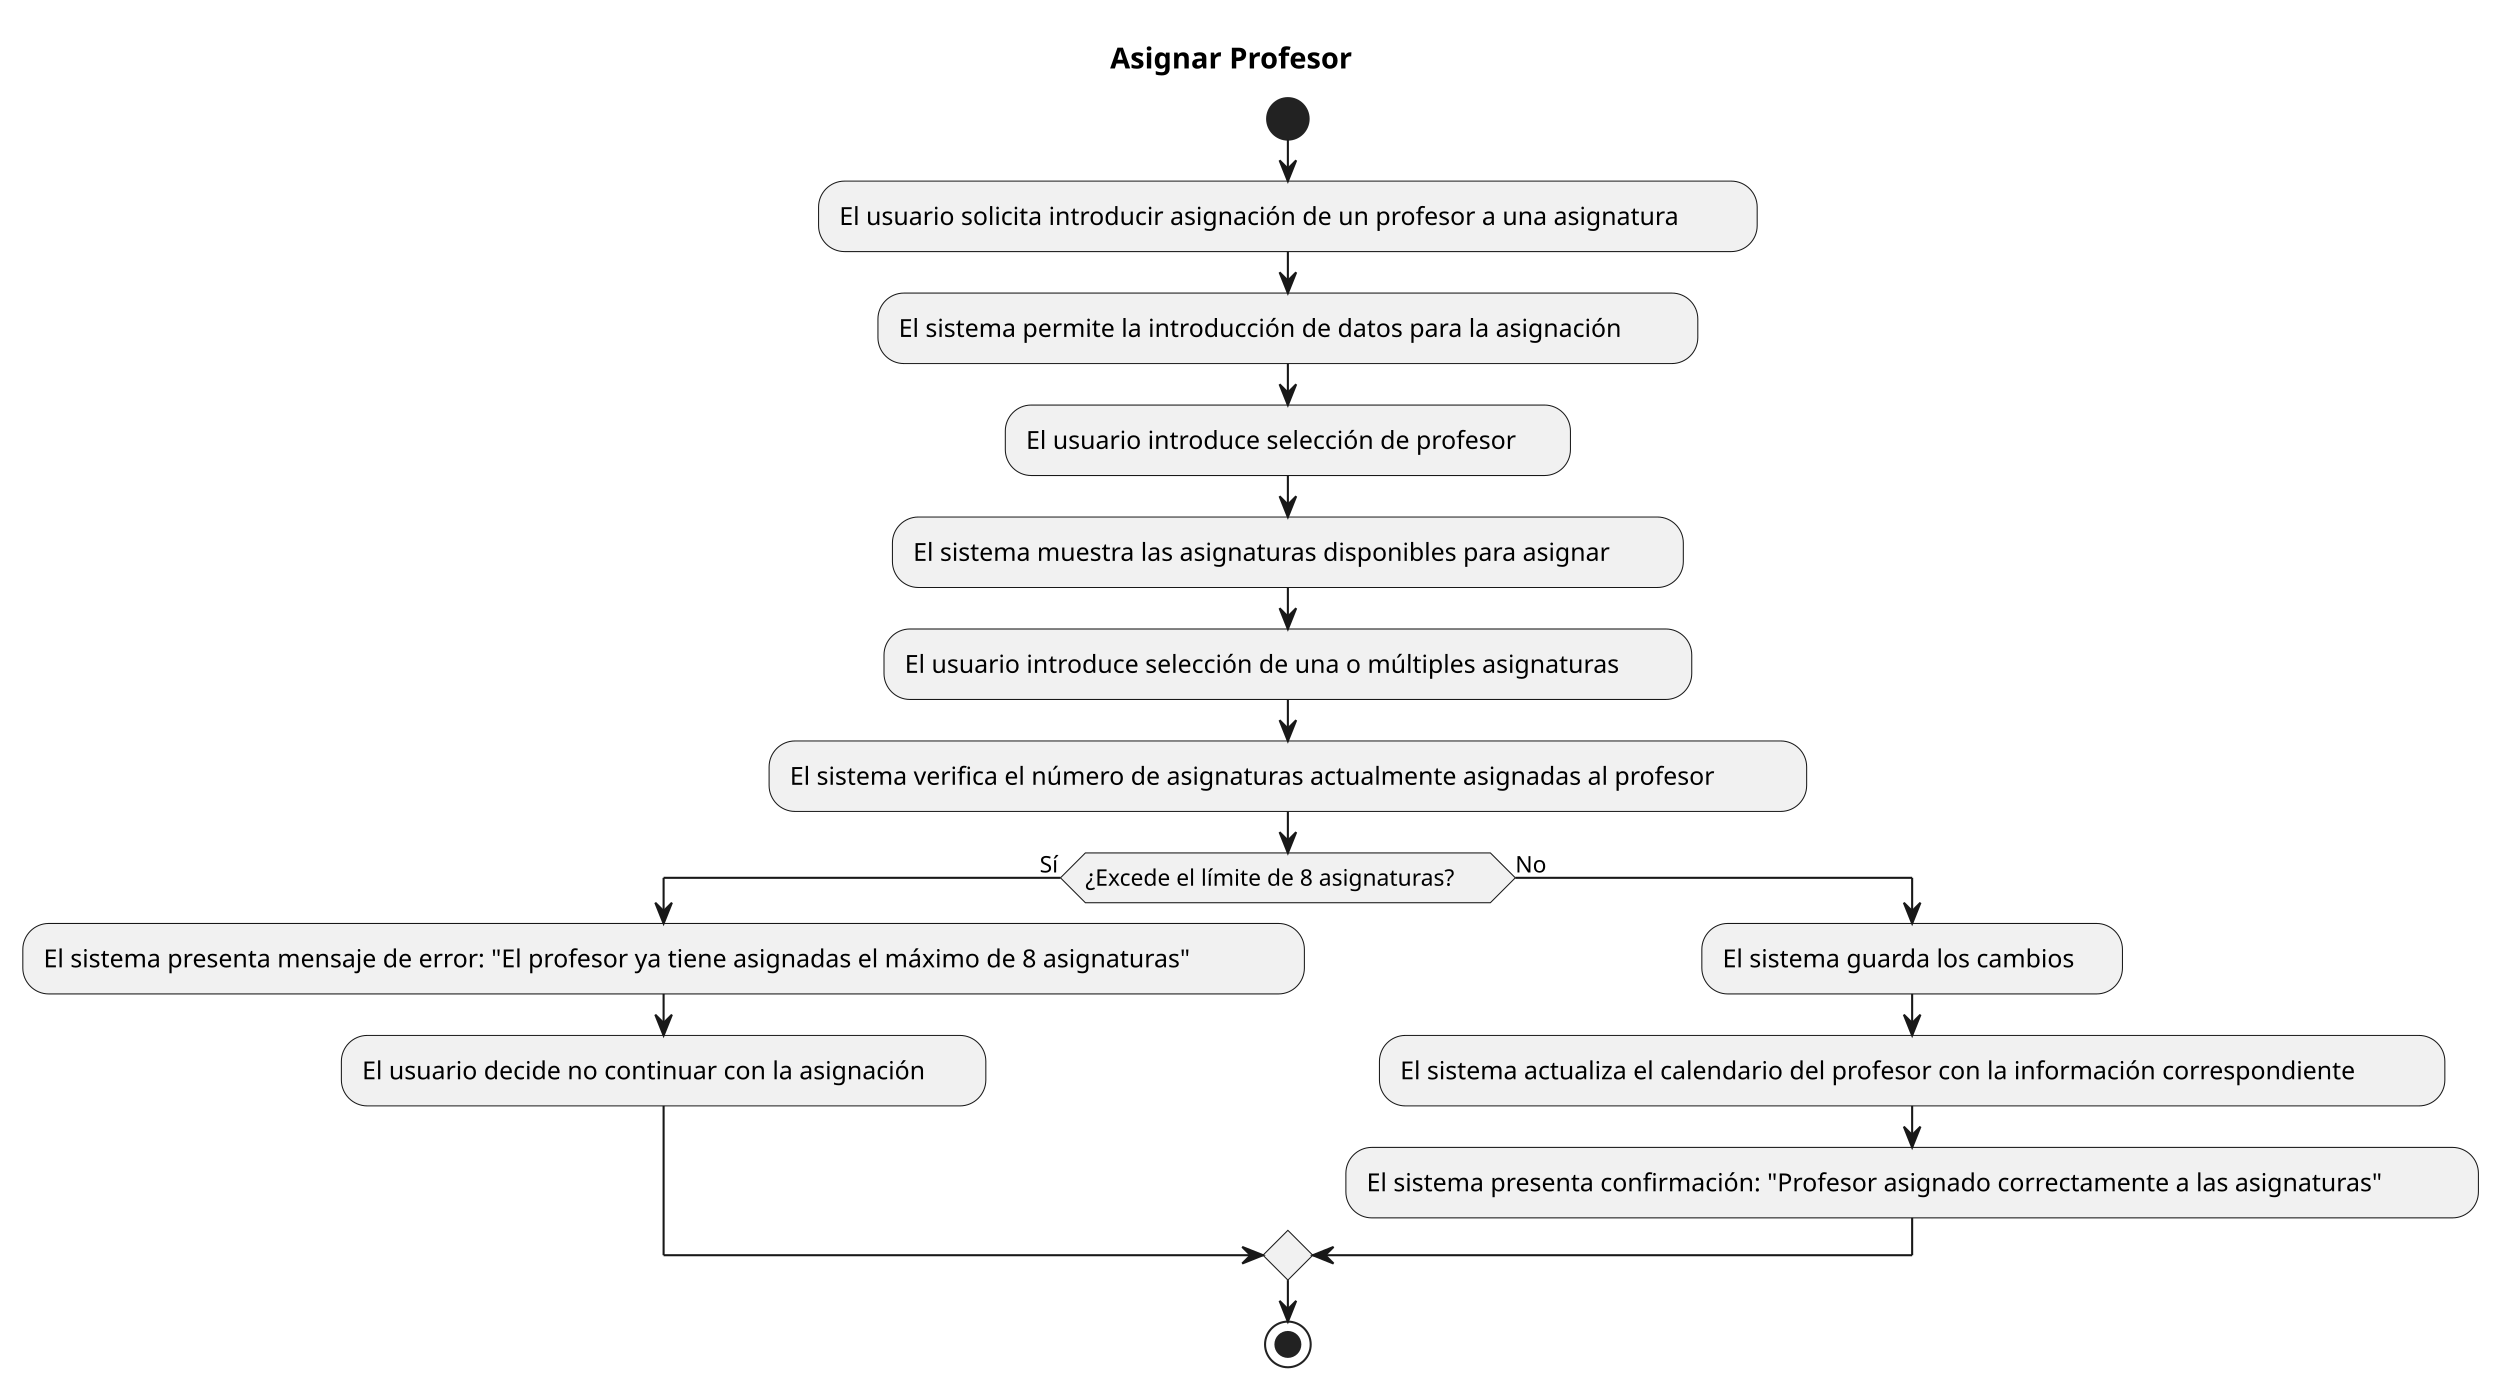
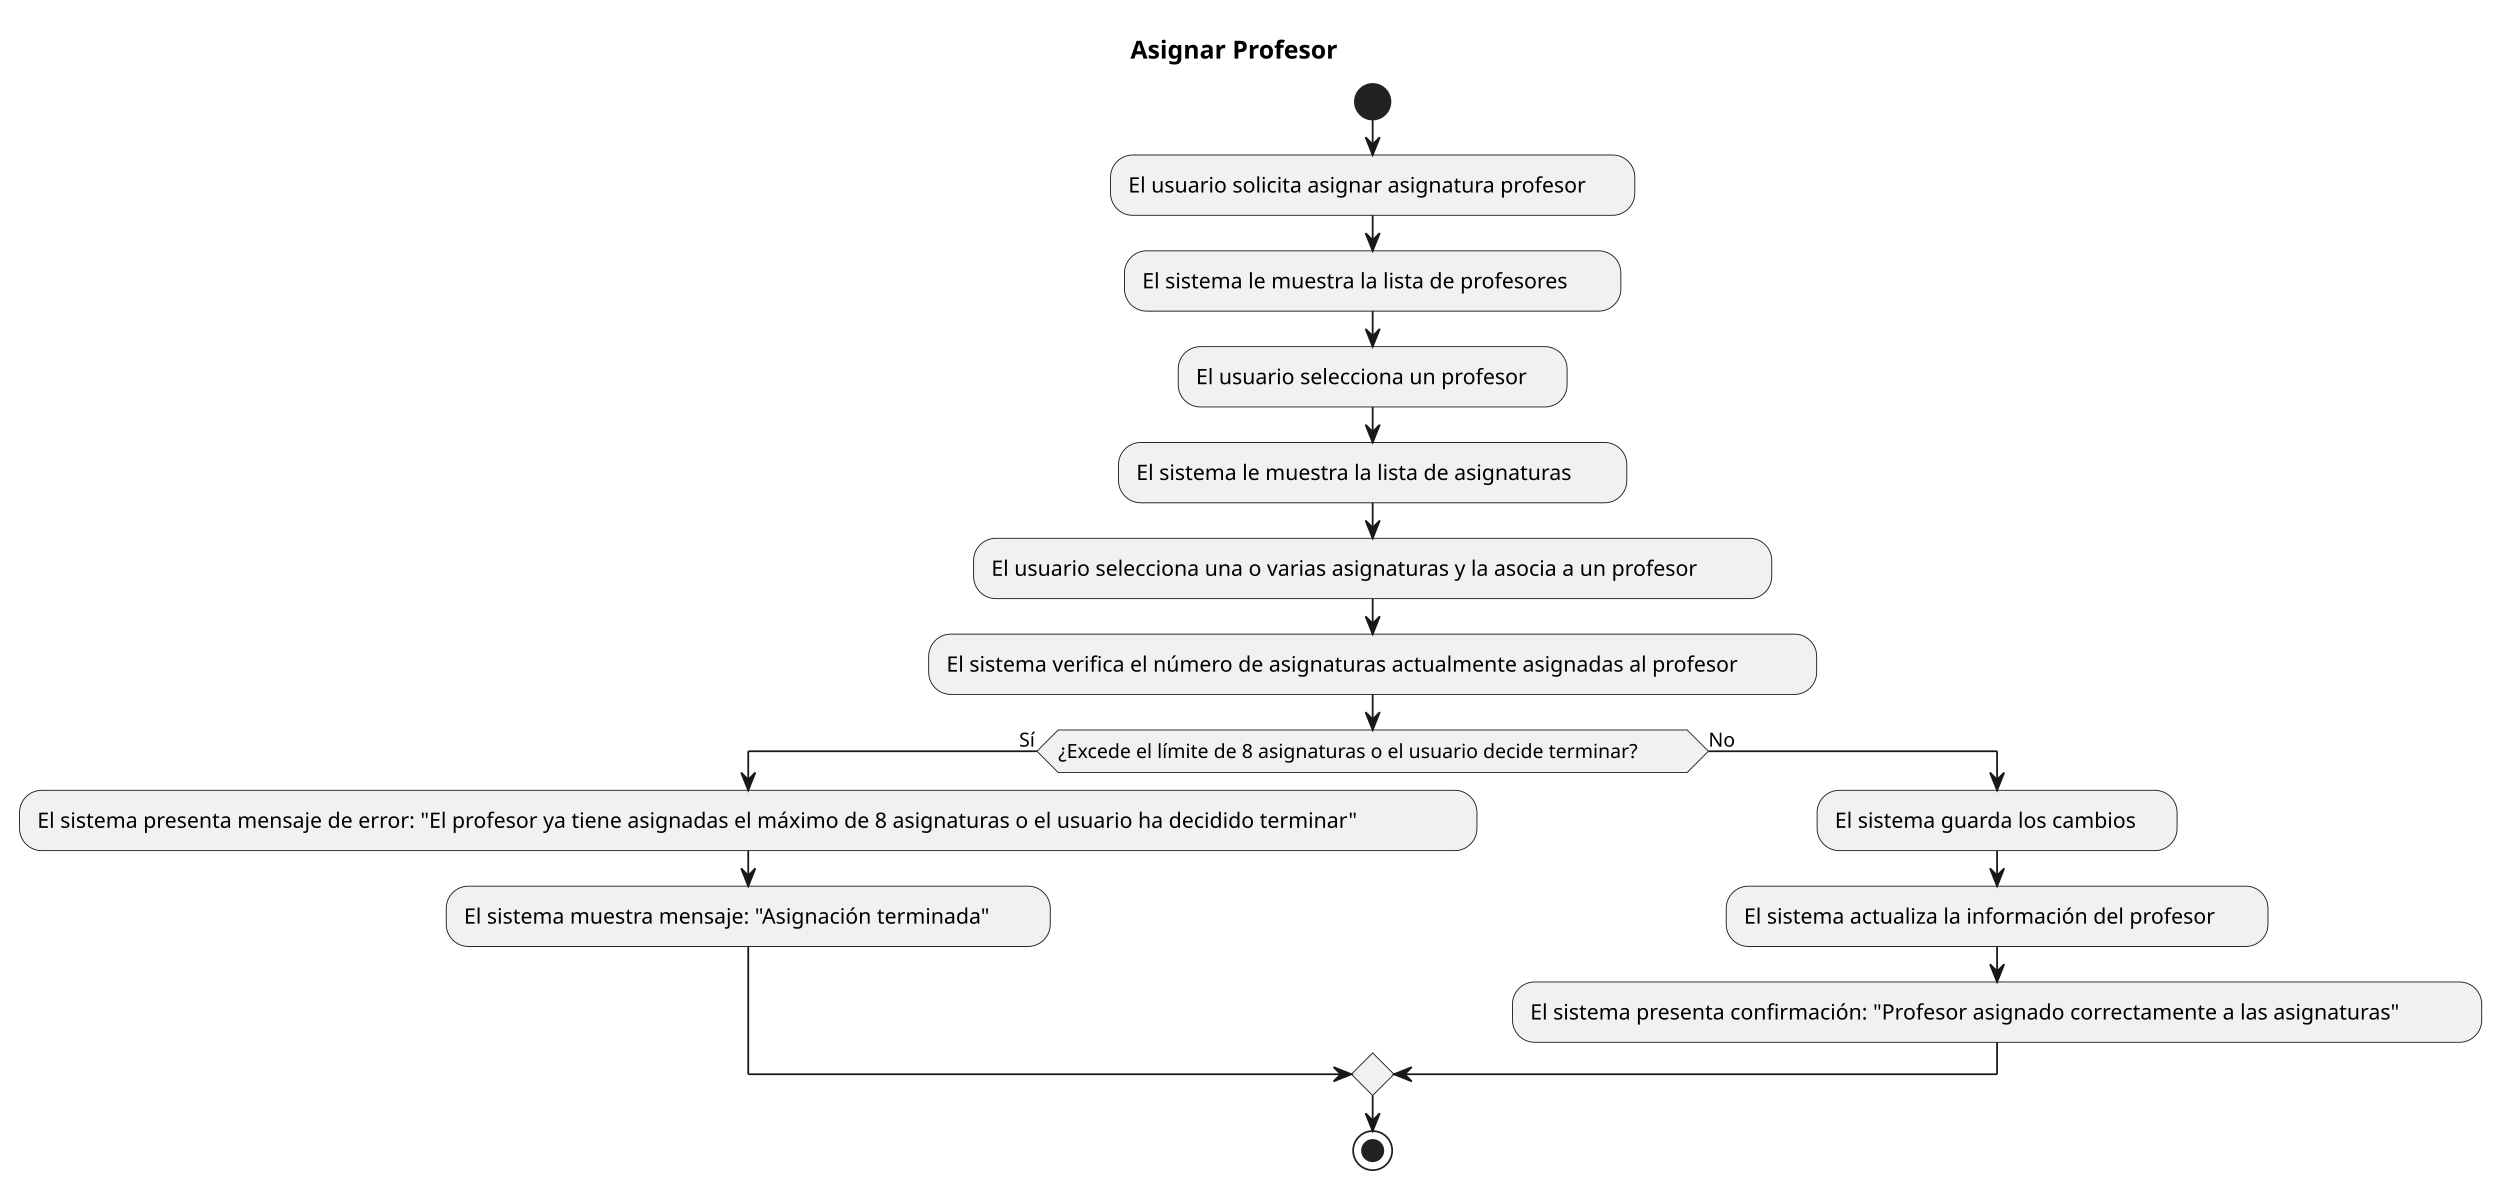
- <svg xmlns="http://www.w3.org/2000/svg" contentStyleType="text/css" height="670px" preserveAspectRatio="none" style="width:1205px;height:670px;background:#FFFFFF;" version="1.1" viewBox="0 0 1205 670" width="1205px" zoomAndPan="magnify">
+ <svg xmlns="http://www.w3.org/2000/svg" contentStyleType="text/css" height="670px" preserveAspectRatio="none" style="width:1408px;height:670px;background:#FFFFFF;" version="1.1" viewBox="0 0 1408 670" width="1408px" zoomAndPan="magnify">
  <defs />
  <g>
-     <text fill="#000000" font-family="sans-serif" font-size="14" font-weight="bold" lengthAdjust="spacing" textLength="132.405" x="535.094" y="32.995">Asignar Profesor</text>
-     <ellipse cx="620.756" cy="57.297" fill="#222222" rx="10" ry="10" style="stroke:#222222;stroke-width:1;" />
-     <rect fill="#F1F1F1" height="33.969" rx="12.5" ry="12.5" style="stroke:#181818;stroke-width:0.5;" width="452.41" x="394.551" y="87.297" />
-     <text fill="#000000" font-family="sans-serif" font-size="12" lengthAdjust="spacing" textLength="432.41" x="404.551" y="108.436">El usuario solicita introducir asignación de un profesor a una asignatura</text>
-     <rect fill="#F1F1F1" height="33.969" rx="12.5" ry="12.5" style="stroke:#181818;stroke-width:0.5;" width="395.176" x="423.168" y="141.266" />
-     <text fill="#000000" font-family="sans-serif" font-size="12" lengthAdjust="spacing" textLength="375.176" x="433.168" y="162.404">El sistema permite la introducción de datos para la asignación</text>
-     <rect fill="#F1F1F1" height="33.969" rx="12.5" ry="12.5" style="stroke:#181818;stroke-width:0.5;" width="272.393" x="484.56" y="195.234" />
-     <text fill="#000000" font-family="sans-serif" font-size="12" lengthAdjust="spacing" textLength="252.393" x="494.56" y="216.373">El usuario introduce selección de profesor</text>
-     <rect fill="#F1F1F1" height="33.969" rx="12.5" ry="12.5" style="stroke:#181818;stroke-width:0.5;" width="381.207" x="430.152" y="249.203" />
-     <text fill="#000000" font-family="sans-serif" font-size="12" lengthAdjust="spacing" textLength="361.207" x="440.152" y="270.342">El sistema muestra las asignaturas disponibles para asignar</text>
-     <rect fill="#F1F1F1" height="33.969" rx="12.5" ry="12.5" style="stroke:#181818;stroke-width:0.5;" width="389.334" x="426.089" y="303.172" />
-     <text fill="#000000" font-family="sans-serif" font-size="12" lengthAdjust="spacing" textLength="369.334" x="436.089" y="324.31">El usuario introduce selección de una o múltiples asignaturas</text>
-     <rect fill="#F1F1F1" height="33.969" rx="12.5" ry="12.5" style="stroke:#181818;stroke-width:0.5;" width="500.1" x="370.706" y="357.141" />
-     <text fill="#000000" font-family="sans-serif" font-size="12" lengthAdjust="spacing" textLength="480.1" x="380.706" y="378.279">El sistema verifica el número de asignaturas actualmente asignadas al profesor</text>
-     <polygon fill="#F1F1F1" points="523.144,411.109,718.367,411.109,730.367,423.109,718.367,435.109,523.144,435.109,511.144,423.109,523.144,411.109" style="stroke:#181818;stroke-width:0.5;" />
-     <text fill="#000000" font-family="sans-serif" font-size="11" lengthAdjust="spacing" textLength="195.223" x="523.144" y="426.918">¿Excede el límite de 8 asignaturas?</text>
-     <text fill="#000000" font-family="sans-serif" font-size="11" lengthAdjust="spacing" textLength="10.039" x="501.106" y="420.515">Sí</text>
-     <text fill="#000000" font-family="sans-serif" font-size="11" lengthAdjust="spacing" textLength="14.959" x="730.367" y="420.515">No</text>
-     <rect fill="#F1F1F1" height="33.969" rx="12.5" ry="12.5" style="stroke:#181818;stroke-width:0.5;" width="617.715" x="11" y="445.109" />
-     <text fill="#000000" font-family="sans-serif" font-size="12" lengthAdjust="spacing" textLength="597.715" x="21" y="466.248">El sistema presenta mensaje de error: "El profesor ya tiene asignadas el máximo de 8 asignaturas"</text>
-     <rect fill="#F1F1F1" height="33.969" rx="12.5" ry="12.5" style="stroke:#181818;stroke-width:0.5;" width="310.631" x="164.542" y="499.078" />
-     <text fill="#000000" font-family="sans-serif" font-size="12" lengthAdjust="spacing" textLength="290.631" x="174.542" y="520.217">El usuario decide no continuar con la asignación</text>
-     <rect fill="#F1F1F1" height="33.969" rx="12.5" ry="12.5" style="stroke:#181818;stroke-width:0.5;" width="202.736" x="820.286" y="445.109" />
-     <text fill="#000000" font-family="sans-serif" font-size="12" lengthAdjust="spacing" textLength="182.736" x="830.286" y="466.248">El sistema guarda los cambios</text>
-     <rect fill="#F1F1F1" height="33.969" rx="12.5" ry="12.5" style="stroke:#181818;stroke-width:0.5;" width="513.523" x="664.893" y="499.078" />
-     <text fill="#000000" font-family="sans-serif" font-size="12" lengthAdjust="spacing" textLength="493.523" x="674.893" y="520.217">El sistema actualiza el calendario del profesor con la información correspondiente</text>
-     <rect fill="#F1F1F1" height="33.969" rx="12.5" ry="12.5" style="stroke:#181818;stroke-width:0.5;" width="545.879" x="648.715" y="553.047" />
-     <text fill="#000000" font-family="sans-serif" font-size="12" lengthAdjust="spacing" textLength="525.879" x="658.715" y="574.186">El sistema presenta confirmación: "Profesor asignado correctamente a las asignaturas"</text>
-     <polygon fill="#F1F1F1" points="620.756,593.016,632.756,605.016,620.756,617.016,608.756,605.016,620.756,593.016" style="stroke:#181818;stroke-width:0.5;" />
-     <ellipse cx="620.756" cy="648.016" fill="none" rx="11" ry="11" style="stroke:#222222;stroke-width:1;" />
-     <ellipse cx="620.756" cy="648.016" fill="#222222" rx="6" ry="6" style="stroke:#222222;stroke-width:1;" />
-     <line style="stroke:#181818;stroke-width:1;" x1="620.756" x2="620.756" y1="67.297" y2="87.297" />
-     <polygon fill="#181818" points="616.756,77.297,620.756,87.297,624.756,77.297,620.756,81.297" style="stroke:#181818;stroke-width:1;" />
-     <line style="stroke:#181818;stroke-width:1;" x1="620.756" x2="620.756" y1="121.266" y2="141.266" />
-     <polygon fill="#181818" points="616.756,131.266,620.756,141.266,624.756,131.266,620.756,135.266" style="stroke:#181818;stroke-width:1;" />
-     <line style="stroke:#181818;stroke-width:1;" x1="620.756" x2="620.756" y1="175.234" y2="195.234" />
-     <polygon fill="#181818" points="616.756,185.234,620.756,195.234,624.756,185.234,620.756,189.234" style="stroke:#181818;stroke-width:1;" />
-     <line style="stroke:#181818;stroke-width:1;" x1="620.756" x2="620.756" y1="229.203" y2="249.203" />
-     <polygon fill="#181818" points="616.756,239.203,620.756,249.203,624.756,239.203,620.756,243.203" style="stroke:#181818;stroke-width:1;" />
-     <line style="stroke:#181818;stroke-width:1;" x1="620.756" x2="620.756" y1="283.172" y2="303.172" />
-     <polygon fill="#181818" points="616.756,293.172,620.756,303.172,624.756,293.172,620.756,297.172" style="stroke:#181818;stroke-width:1;" />
-     <line style="stroke:#181818;stroke-width:1;" x1="620.756" x2="620.756" y1="337.141" y2="357.141" />
-     <polygon fill="#181818" points="616.756,347.141,620.756,357.141,624.756,347.141,620.756,351.141" style="stroke:#181818;stroke-width:1;" />
-     <line style="stroke:#181818;stroke-width:1;" x1="319.857" x2="319.857" y1="479.078" y2="499.078" />
-     <polygon fill="#181818" points="315.857,489.078,319.857,499.078,323.857,489.078,319.857,493.078" style="stroke:#181818;stroke-width:1;" />
-     <line style="stroke:#181818;stroke-width:1;" x1="921.654" x2="921.654" y1="479.078" y2="499.078" />
-     <polygon fill="#181818" points="917.654,489.078,921.654,499.078,925.654,489.078,921.654,493.078" style="stroke:#181818;stroke-width:1;" />
-     <line style="stroke:#181818;stroke-width:1;" x1="921.654" x2="921.654" y1="533.047" y2="553.047" />
-     <polygon fill="#181818" points="917.654,543.047,921.654,553.047,925.654,543.047,921.654,547.047" style="stroke:#181818;stroke-width:1;" />
-     <line style="stroke:#181818;stroke-width:1;" x1="511.144" x2="319.857" y1="423.109" y2="423.109" />
-     <line style="stroke:#181818;stroke-width:1;" x1="319.857" x2="319.857" y1="423.109" y2="445.109" />
-     <polygon fill="#181818" points="315.857,435.109,319.857,445.109,323.857,435.109,319.857,439.109" style="stroke:#181818;stroke-width:1;" />
-     <line style="stroke:#181818;stroke-width:1;" x1="730.367" x2="921.654" y1="423.109" y2="423.109" />
-     <line style="stroke:#181818;stroke-width:1;" x1="921.654" x2="921.654" y1="423.109" y2="445.109" />
-     <polygon fill="#181818" points="917.654,435.109,921.654,445.109,925.654,435.109,921.654,439.109" style="stroke:#181818;stroke-width:1;" />
-     <line style="stroke:#181818;stroke-width:1;" x1="319.857" x2="319.857" y1="533.047" y2="605.016" />
-     <line style="stroke:#181818;stroke-width:1;" x1="319.857" x2="608.756" y1="605.016" y2="605.016" />
-     <polygon fill="#181818" points="598.756,601.016,608.756,605.016,598.756,609.016,602.756,605.016" style="stroke:#181818;stroke-width:1;" />
-     <line style="stroke:#181818;stroke-width:1;" x1="921.654" x2="921.654" y1="587.016" y2="605.016" />
-     <line style="stroke:#181818;stroke-width:1;" x1="921.654" x2="632.756" y1="605.016" y2="605.016" />
-     <polygon fill="#181818" points="642.756,601.016,632.756,605.016,642.756,609.016,638.756,605.016" style="stroke:#181818;stroke-width:1;" />
-     <line style="stroke:#181818;stroke-width:1;" x1="620.756" x2="620.756" y1="391.109" y2="411.109" />
-     <polygon fill="#181818" points="616.756,401.109,620.756,411.109,624.756,401.109,620.756,405.109" style="stroke:#181818;stroke-width:1;" />
-     <line style="stroke:#181818;stroke-width:1;" x1="620.756" x2="620.756" y1="617.016" y2="637.016" />
-     <polygon fill="#181818" points="616.756,627.016,620.756,637.016,624.756,627.016,620.756,631.016" style="stroke:#181818;stroke-width:1;" />
+     <text fill="#000000" font-family="sans-serif" font-size="14" font-weight="bold" lengthAdjust="spacing" textLength="132.405" x="636.649" y="32.995">Asignar Profesor</text>
+     <ellipse cx="773.088" cy="57.297" fill="#222222" rx="10" ry="10" style="stroke:#222222;stroke-width:1;" />
+     <rect fill="#F1F1F1" height="33.969" rx="12.5" ry="12.5" style="stroke:#181818;stroke-width:0.5;" width="295.256" x="625.46" y="87.297" />
+     <text fill="#000000" font-family="sans-serif" font-size="12" lengthAdjust="spacing" textLength="275.256" x="635.46" y="108.436">El usuario solicita asignar asignatura profesor</text>
+     <rect fill="#F1F1F1" height="33.969" rx="12.5" ry="12.5" style="stroke:#181818;stroke-width:0.5;" width="279.553" x="633.312" y="141.266" />
+     <text fill="#000000" font-family="sans-serif" font-size="12" lengthAdjust="spacing" textLength="259.553" x="643.312" y="162.404">El sistema le muestra la lista de profesores</text>
+     <rect fill="#F1F1F1" height="33.969" rx="12.5" ry="12.5" style="stroke:#181818;stroke-width:0.5;" width="219.019" x="663.578" y="195.234" />
+     <text fill="#000000" font-family="sans-serif" font-size="12" lengthAdjust="spacing" textLength="199.019" x="673.578" y="216.373">El usuario selecciona un profesor</text>
+     <rect fill="#F1F1F1" height="33.969" rx="12.5" ry="12.5" style="stroke:#181818;stroke-width:0.5;" width="286.256" x="629.96" y="249.203" />
+     <text fill="#000000" font-family="sans-serif" font-size="12" lengthAdjust="spacing" textLength="266.256" x="639.96" y="270.342">El sistema le muestra la lista de asignaturas</text>
+     <rect fill="#F1F1F1" height="33.969" rx="12.5" ry="12.5" style="stroke:#181818;stroke-width:0.5;" width="449.51" x="548.333" y="303.172" />
+     <text fill="#000000" font-family="sans-serif" font-size="12" lengthAdjust="spacing" textLength="429.51" x="558.333" y="324.31">El usuario selecciona una o varias asignaturas y la asocia a un profesor</text>
+     <rect fill="#F1F1F1" height="33.969" rx="12.5" ry="12.5" style="stroke:#181818;stroke-width:0.5;" width="500.1" x="523.038" y="357.141" />
+     <text fill="#000000" font-family="sans-serif" font-size="12" lengthAdjust="spacing" textLength="480.1" x="533.038" y="378.279">El sistema verifica el número de asignaturas actualmente asignadas al profesor</text>
+     <polygon fill="#F1F1F1" points="595.99,411.109,950.186,411.109,962.186,423.109,950.186,435.109,595.99,435.109,583.99,423.109,595.99,411.109" style="stroke:#181818;stroke-width:0.5;" />
+     <text fill="#000000" font-family="sans-serif" font-size="11" lengthAdjust="spacing" textLength="354.197" x="595.99" y="426.918">¿Excede el límite de 8 asignaturas o el usuario decide terminar?</text>
+     <text fill="#000000" font-family="sans-serif" font-size="11" lengthAdjust="spacing" textLength="10.039" x="573.951" y="420.515">Sí</text>
+     <text fill="#000000" font-family="sans-serif" font-size="11" lengthAdjust="spacing" textLength="14.959" x="962.186" y="420.515">No</text>
+     <rect fill="#F1F1F1" height="33.969" rx="12.5" ry="12.5" style="stroke:#181818;stroke-width:0.5;" width="820.824" x="11" y="445.109" />
+     <text fill="#000000" font-family="sans-serif" font-size="12" lengthAdjust="spacing" textLength="800.824" x="21" y="466.248">El sistema presenta mensaje de error: "El profesor ya tiene asignadas el máximo de 8 asignaturas o el usuario ha decidido terminar"</text>
+     <rect fill="#F1F1F1" height="33.969" rx="12.5" ry="12.5" style="stroke:#181818;stroke-width:0.5;" width="340.185" x="251.319" y="499.078" />
+     <text fill="#000000" font-family="sans-serif" font-size="12" lengthAdjust="spacing" textLength="320.185" x="261.319" y="520.217">El sistema muestra mensaje: "Asignación terminada"</text>
+     <rect fill="#F1F1F1" height="33.969" rx="12.5" ry="12.5" style="stroke:#181818;stroke-width:0.5;" width="202.736" x="1023.395" y="445.109" />
+     <text fill="#000000" font-family="sans-serif" font-size="12" lengthAdjust="spacing" textLength="182.736" x="1033.396" y="466.248">El sistema guarda los cambios</text>
+     <rect fill="#F1F1F1" height="33.969" rx="12.5" ry="12.5" style="stroke:#181818;stroke-width:0.5;" width="305.117" x="972.205" y="499.078" />
+     <text fill="#000000" font-family="sans-serif" font-size="12" lengthAdjust="spacing" textLength="285.117" x="982.205" y="520.217">El sistema actualiza la información del profesor</text>
+     <rect fill="#F1F1F1" height="33.969" rx="12.5" ry="12.5" style="stroke:#181818;stroke-width:0.5;" width="545.879" x="851.824" y="553.047" />
+     <text fill="#000000" font-family="sans-serif" font-size="12" lengthAdjust="spacing" textLength="525.879" x="861.824" y="574.186">El sistema presenta confirmación: "Profesor asignado correctamente a las asignaturas"</text>
+     <polygon fill="#F1F1F1" points="773.088,593.016,785.088,605.016,773.088,617.016,761.088,605.016,773.088,593.016" style="stroke:#181818;stroke-width:0.5;" />
+     <ellipse cx="773.088" cy="648.016" fill="none" rx="11" ry="11" style="stroke:#222222;stroke-width:1;" />
+     <ellipse cx="773.088" cy="648.016" fill="#222222" rx="6" ry="6" style="stroke:#222222;stroke-width:1;" />
+     <line style="stroke:#181818;stroke-width:1;" x1="773.088" x2="773.088" y1="67.297" y2="87.297" />
+     <polygon fill="#181818" points="769.088,77.297,773.088,87.297,777.088,77.297,773.088,81.297" style="stroke:#181818;stroke-width:1;" />
+     <line style="stroke:#181818;stroke-width:1;" x1="773.088" x2="773.088" y1="121.266" y2="141.266" />
+     <polygon fill="#181818" points="769.088,131.266,773.088,141.266,777.088,131.266,773.088,135.266" style="stroke:#181818;stroke-width:1;" />
+     <line style="stroke:#181818;stroke-width:1;" x1="773.088" x2="773.088" y1="175.234" y2="195.234" />
+     <polygon fill="#181818" points="769.088,185.234,773.088,195.234,777.088,185.234,773.088,189.234" style="stroke:#181818;stroke-width:1;" />
+     <line style="stroke:#181818;stroke-width:1;" x1="773.088" x2="773.088" y1="229.203" y2="249.203" />
+     <polygon fill="#181818" points="769.088,239.203,773.088,249.203,777.088,239.203,773.088,243.203" style="stroke:#181818;stroke-width:1;" />
+     <line style="stroke:#181818;stroke-width:1;" x1="773.088" x2="773.088" y1="283.172" y2="303.172" />
+     <polygon fill="#181818" points="769.088,293.172,773.088,303.172,777.088,293.172,773.088,297.172" style="stroke:#181818;stroke-width:1;" />
+     <line style="stroke:#181818;stroke-width:1;" x1="773.088" x2="773.088" y1="337.141" y2="357.141" />
+     <polygon fill="#181818" points="769.088,347.141,773.088,357.141,777.088,347.141,773.088,351.141" style="stroke:#181818;stroke-width:1;" />
+     <line style="stroke:#181818;stroke-width:1;" x1="421.412" x2="421.412" y1="479.078" y2="499.078" />
+     <polygon fill="#181818" points="417.412,489.078,421.412,499.078,425.412,489.078,421.412,493.078" style="stroke:#181818;stroke-width:1;" />
+     <line style="stroke:#181818;stroke-width:1;" x1="1124.764" x2="1124.764" y1="479.078" y2="499.078" />
+     <polygon fill="#181818" points="1120.764,489.078,1124.764,499.078,1128.764,489.078,1124.764,493.078" style="stroke:#181818;stroke-width:1;" />
+     <line style="stroke:#181818;stroke-width:1;" x1="1124.764" x2="1124.764" y1="533.047" y2="553.047" />
+     <polygon fill="#181818" points="1120.764,543.047,1124.764,553.047,1128.764,543.047,1124.764,547.047" style="stroke:#181818;stroke-width:1;" />
+     <line style="stroke:#181818;stroke-width:1;" x1="583.99" x2="421.412" y1="423.109" y2="423.109" />
+     <line style="stroke:#181818;stroke-width:1;" x1="421.412" x2="421.412" y1="423.109" y2="445.109" />
+     <polygon fill="#181818" points="417.412,435.109,421.412,445.109,425.412,435.109,421.412,439.109" style="stroke:#181818;stroke-width:1;" />
+     <line style="stroke:#181818;stroke-width:1;" x1="962.186" x2="1124.764" y1="423.109" y2="423.109" />
+     <line style="stroke:#181818;stroke-width:1;" x1="1124.764" x2="1124.764" y1="423.109" y2="445.109" />
+     <polygon fill="#181818" points="1120.764,435.109,1124.764,445.109,1128.764,435.109,1124.764,439.109" style="stroke:#181818;stroke-width:1;" />
+     <line style="stroke:#181818;stroke-width:1;" x1="421.412" x2="421.412" y1="533.047" y2="605.016" />
+     <line style="stroke:#181818;stroke-width:1;" x1="421.412" x2="761.088" y1="605.016" y2="605.016" />
+     <polygon fill="#181818" points="751.088,601.016,761.088,605.016,751.088,609.016,755.088,605.016" style="stroke:#181818;stroke-width:1;" />
+     <line style="stroke:#181818;stroke-width:1;" x1="1124.764" x2="1124.764" y1="587.016" y2="605.016" />
+     <line style="stroke:#181818;stroke-width:1;" x1="1124.764" x2="785.088" y1="605.016" y2="605.016" />
+     <polygon fill="#181818" points="795.088,601.016,785.088,605.016,795.088,609.016,791.088,605.016" style="stroke:#181818;stroke-width:1;" />
+     <line style="stroke:#181818;stroke-width:1;" x1="773.088" x2="773.088" y1="391.109" y2="411.109" />
+     <polygon fill="#181818" points="769.088,401.109,773.088,411.109,777.088,401.109,773.088,405.109" style="stroke:#181818;stroke-width:1;" />
+     <line style="stroke:#181818;stroke-width:1;" x1="773.088" x2="773.088" y1="617.016" y2="637.016" />
+     <polygon fill="#181818" points="769.088,627.016,773.088,637.016,777.088,627.016,773.088,631.016" style="stroke:#181818;stroke-width:1;" />
  </g>
</svg>
